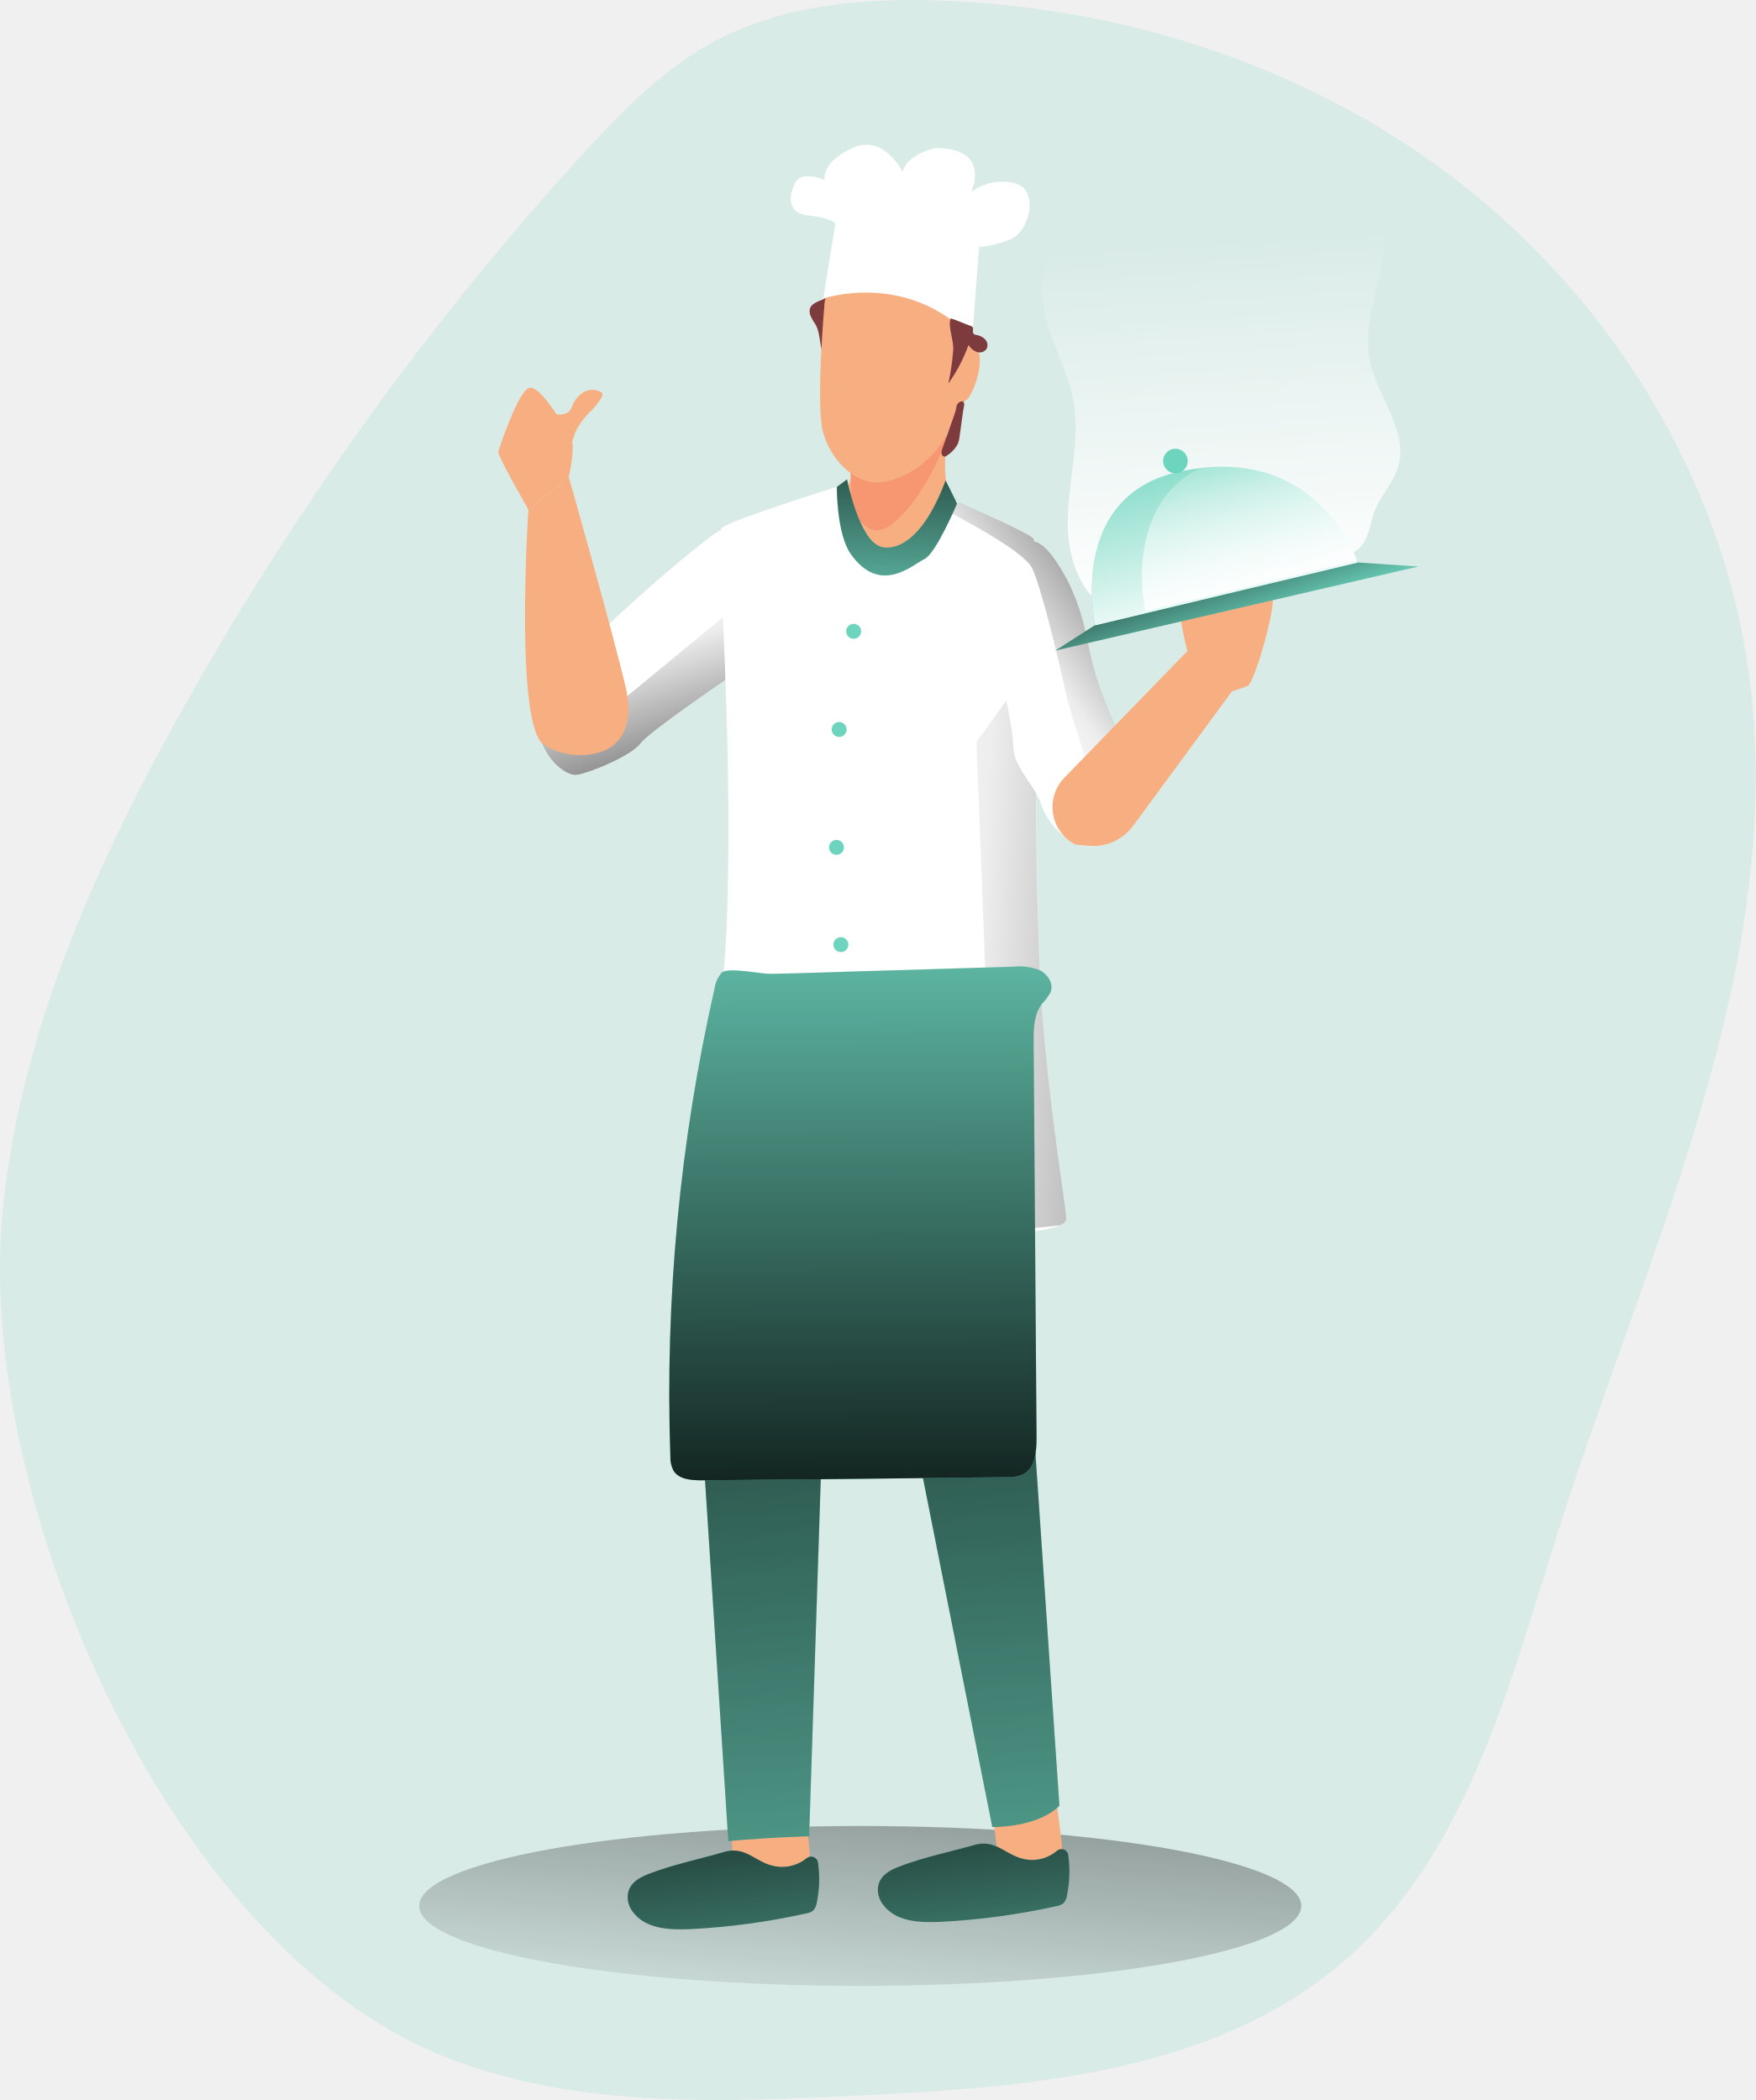
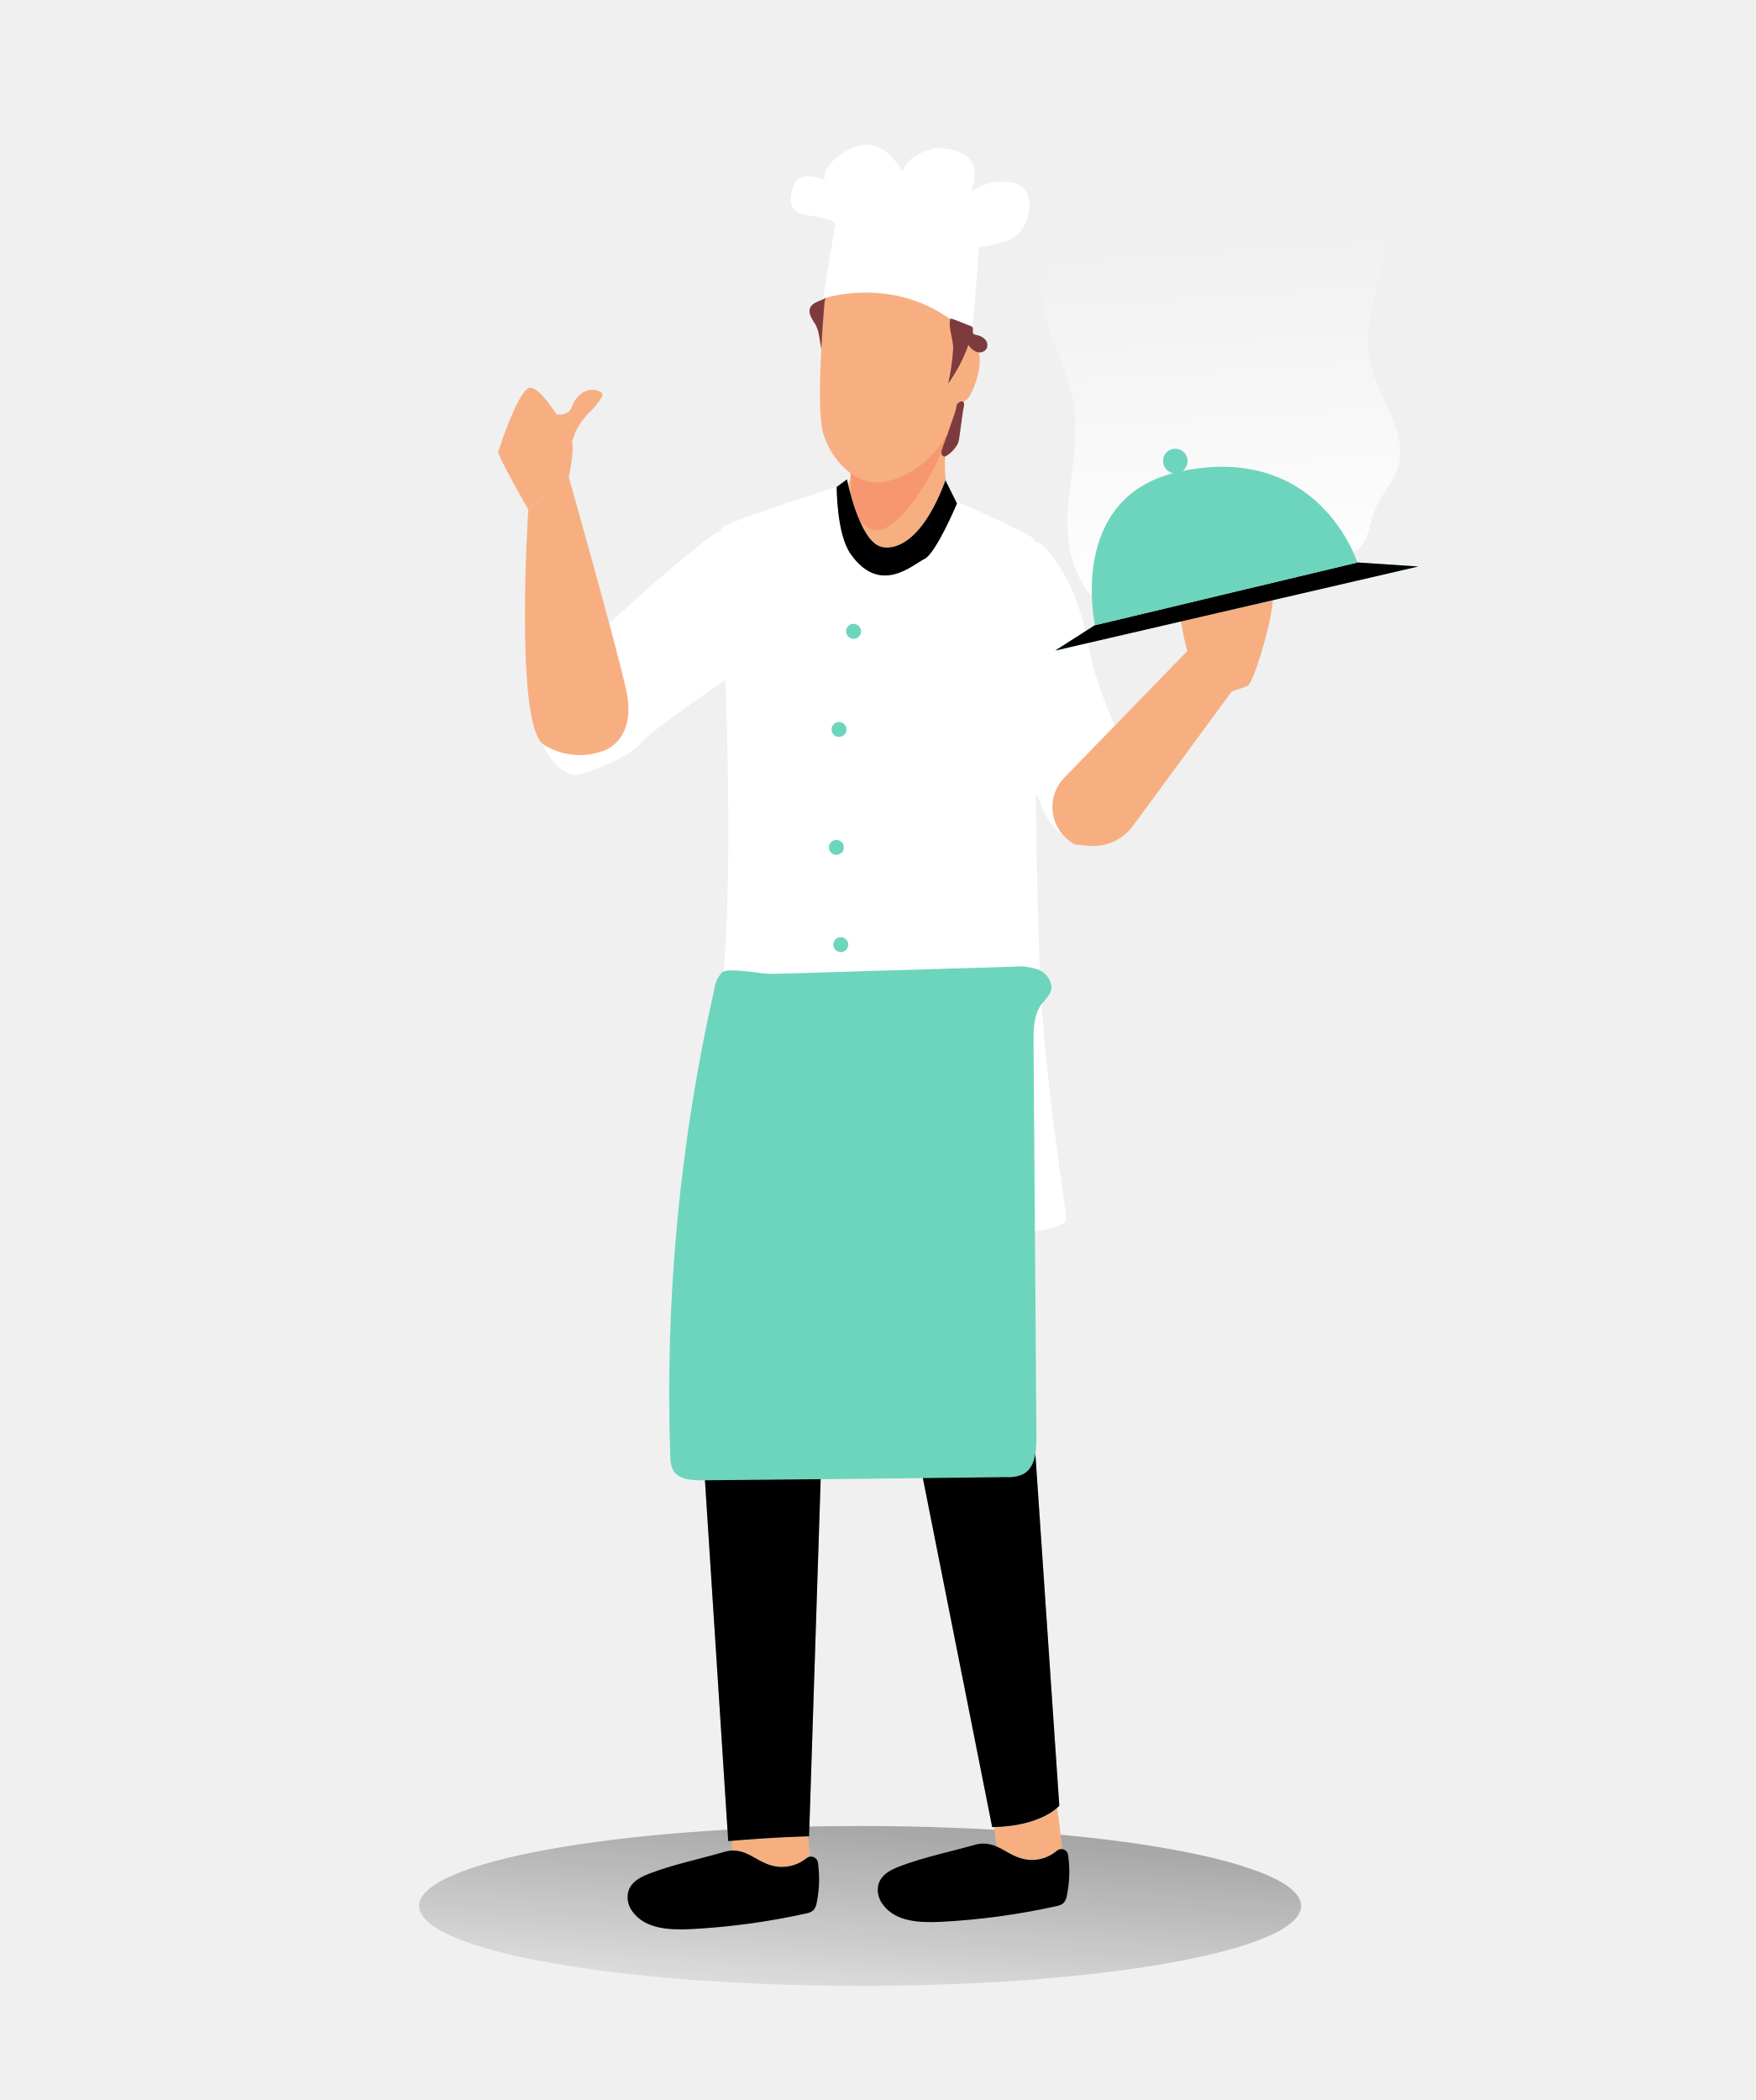
- <svg xmlns="http://www.w3.org/2000/svg" xmlns:xlink="http://www.w3.org/1999/xlink" id="Layer_1" data-name="Layer 1" viewBox="0 0 291.14 348.34">
+ <svg xmlns="http://www.w3.org/2000/svg" width="403" height="482" viewBox="0 0 403 482" fill="none">
+   <path d="M245.089 120.147C245.089 110.724 248.093 101.287 246.39 92.03C244.563 82.026 237.393 72.658 239.566 62.682C240.95 56.483 245.67 51.612 250.224 47.24L258.986 38.688C259.933 37.633 261.069 36.764 262.336 36.129C263.713 35.646 265.169 35.43 266.627 35.492C275.726 35.326 284.82 35.418 293.91 35.769C301.44 36.045 309.925 36.986 314.576 42.909C318.729 48.278 318.3 55.888 316.833 62.544C315.365 69.199 313.109 75.979 314.438 82.663C316.127 91.145 323.477 99.004 320.916 107.265C319.809 110.876 316.93 113.699 315.573 117.228C314.452 120.133 314.3 123.579 312.085 125.765C310.49 127.078 308.583 127.955 306.548 128.311C292.014 132.158 277.479 137.001 262.89 140.46C250.889 143.324 245.047 130.857 245.089 120.147Z" fill="url(#paint0_linear)" />
+   <path d="M197.472 455.806C253.386 455.806 298.713 447.592 298.713 437.459C298.713 427.325 253.386 419.111 197.472 419.111C141.558 419.111 96.231 427.325 96.231 437.459C96.231 447.592 141.558 455.806 197.472 455.806Z" fill="url(#paint1_linear)" />
+   <path d="M184.682 415.264C184.682 415.264 186.869 429.585 185.692 431.218C184.516 432.851 177.636 432.297 173.4 431.37C169.165 430.443 168.14 424.95 168.14 424.95L167.85 420.439L184.682 415.264Z" fill="#F7AF81" />
+   <path d="M242.016 410.296C242.016 410.296 244.784 427.814 243.843 429.336C242.902 430.858 236.41 430.623 232.631 430.166C228.852 429.71 228.368 420.134 228.368 420.134L227.731 416.219L242.016 410.296Z" fill="#F7AF81" />
+   <path d="M186.011 72.354C186.325 73.08 186.714 73.771 187.173 74.416C188.627 76.975 187.921 80.463 189.72 82.801C190.163 80.919 193.873 67.691 192.115 66.833C191.7 66.625 189.513 68.452 189.001 68.687C187.423 69.365 185.222 69.905 186.011 72.354Z" fill="#7D3B3D" />
+   <path d="M232.672 239.298L236.271 312.717L243.193 414.448C243.193 414.448 239.22 419.208 227.786 419.36L207.217 315.831L197.527 263.25L189.222 314.572L185.748 421.477C185.748 421.477 177.678 421.643 167.185 422.584L160.389 317.173L167.116 235.534L232.672 239.298Z" fill="#6DD5BE" />
+   <path d="M232.672 239.298L236.271 312.717L243.193 414.448C243.193 414.448 239.22 419.208 227.786 419.36L207.217 315.831L197.527 263.25L189.222 314.572L185.748 421.477C185.748 421.477 177.678 421.643 167.185 422.584L160.389 317.173L167.116 235.534L232.672 239.298Z" fill="url(#paint2_linear)" />
+   <path d="M174.065 120.41L167.767 155.21C167.199 155.584 149.149 167.83 147.004 170.652C144.858 173.475 135.708 177.267 132.58 177.82C129.452 178.373 122.489 172.424 123.61 163.346C124.731 154.269 160.984 124.188 164.777 122.043C168.57 119.898 174.065 120.41 174.065 120.41Z" fill="white" />
+   <path d="M169.995 138.343L167.767 155.21C167.199 155.584 149.149 167.83 147.004 170.652C144.858 173.475 135.708 177.267 132.58 177.82C129.452 178.373 122.489 172.424 123.61 163.346L142.989 160.579L169.995 138.343Z" fill="url(#paint3_linear)" />
+   <path d="M244.757 279.758C244.757 280.311 244.217 280.795 243.372 281.21C237.434 284.061 213.958 283.521 199.465 282.055C198.081 281.916 197.666 261.977 197.666 261.977C197.666 261.977 192.572 281.197 191.409 280.961C178.868 278.581 157.454 276.118 157.454 276.118C162.592 255.596 165.707 234.621 166.756 213.492C168.597 171.192 164.265 122.306 165.635 121.199C168.113 119.206 192.087 111.762 192.087 111.762L217.003 113.92L220.062 115.304C225.322 117.629 235.676 122.223 237.254 123.606C237.337 123.606 237.393 123.911 237.448 124.312C237.614 125.557 237.697 128.366 237.739 132.393C237.836 141.802 237.739 157.839 237.822 176.173C237.822 178.111 237.822 180.075 237.822 182.068C237.933 195.241 238.196 209.341 238.722 222.846C239.718 248.029 244.895 277.862 244.757 279.758Z" fill="white" />
+   <path d="M244.757 279.758C244.757 280.311 244.217 280.795 243.372 281.21C237.124 281.986 230.841 282.448 224.547 282.594L227.786 264.412L224.146 170.32L233.448 157.397L237.766 176.187C237.766 191.007 238.071 207.334 238.694 222.86C239.718 248.029 244.895 277.862 244.757 279.758Z" fill="url(#paint4_linear)" />
+   <path d="M258.087 190.702C255.747 194.162 250.723 195.102 246.875 193.47C244.985 192.568 243.302 191.287 241.93 189.707C240.558 188.126 239.527 186.279 238.901 184.282C238.606 183.483 238.236 182.714 237.794 181.985C235.87 178.692 232.783 175.219 232.645 171.856C232.271 163.872 229.309 155.902 229.295 147.904C229.295 141.747 233.448 135.105 235.676 128.781C236.221 127.299 236.633 125.771 236.908 124.215C237.069 124.195 237.232 124.195 237.393 124.215C240.438 124.603 244.175 131.452 245.324 133.721C247.266 137.753 248.662 142.024 249.477 146.424C251.249 155.266 252.937 159.486 256.398 167.788C257.63 170.694 258.045 178.484 258.889 181.528C259.422 183.025 259.626 184.62 259.488 186.203C259.349 187.786 258.871 189.32 258.087 190.702Z" fill="white" />
+   <path d="M256.481 167.83L249.906 176.132C249.906 176.132 245.67 163.997 244.48 158.241C243.4 153.149 239.953 138.578 237.697 132.338C237.468 131.663 237.2 131.002 236.894 130.359C236.569 129.788 236.163 129.266 235.69 128.809C231.178 124.284 217.488 117.338 217.488 117.338L220.021 115.263C225.281 117.587 235.635 122.181 237.213 123.565C237.296 123.565 237.351 123.869 237.406 124.271C240.452 124.658 244.189 131.507 245.338 133.777C247.279 137.808 248.676 142.08 249.491 146.479C251.262 155.307 252.951 159.527 256.481 167.83Z" fill="url(#paint5_linear)" />
+   <path d="M217.751 95.711C217.751 95.711 216.159 107.306 217.432 111.596C218.706 115.885 212.809 128.74 204.075 129.584C195.34 130.428 193.998 115.526 193.831 113.782C193.665 112.039 196.226 110.918 194.953 106.628C193.679 102.339 216.408 90.55 217.751 95.711Z" fill="#F7AF81" />
+   <path d="M194.953 106.573C195.659 110.091 195.536 113.724 194.593 117.186C196.904 118.943 199.036 121.96 201.514 121.725C206.746 121.254 214.221 109.562 217.003 101.398C217.003 101.246 217.1 101.094 217.142 100.941C217.391 98.008 217.695 95.711 217.695 95.711C216.408 90.55 193.693 102.284 194.953 106.573Z" fill="#F69771" />
+   <path d="M189.222 70.278C189.222 70.278 187.243 93.068 188.931 99.212C190.62 105.355 195.852 110.683 201.099 110.738C206.345 110.793 214.304 106.49 217.889 98.631C221.474 90.771 223.426 71.51 222.582 68.867C221.737 66.224 216.519 57.88 202.497 59.015C192.849 59.79 189.264 66.778 189.222 70.278Z" fill="#F7AF81" />
+   <path d="M219.273 83.258C219.273 83.258 219.675 77.93 223.329 79.369C226.983 80.808 223.481 90.799 221.806 91.823C221.07 92.38 220.193 92.721 219.273 92.805" fill="#F7AF81" />
+   <path d="M138.38 172.396C138.38 172.396 146.505 170.196 143.668 157.922C140.83 145.649 130.573 109.493 130.573 109.493L121.285 116.951C121.285 116.951 118.06 166.584 124.842 170.915C126.836 172.18 129.092 172.971 131.439 173.227C133.786 173.484 136.16 173.2 138.38 172.396Z" fill="#F7AF81" />
+   <path d="M130.573 109.534C130.573 109.534 131.957 103.114 131.293 101.398C130.628 99.682 123.846 87.381 121.174 89.166C118.503 90.951 114.682 102.809 114.378 103.612C114.073 104.414 121.285 116.951 121.285 116.951L130.573 109.534Z" fill="#F7AF81" />
+   <path d="M260.163 189.485L283.238 158.088L282.56 139.159L244.217 178.623C243.195 179.717 242.44 181.032 242.013 182.467C241.585 183.901 241.496 185.415 241.752 186.89C242.008 188.365 242.603 189.76 243.489 190.967C244.376 192.173 245.53 193.158 246.861 193.843L249.712 194.134C251.709 194.345 253.726 194.026 255.561 193.21C257.396 192.394 258.983 191.109 260.163 189.485Z" fill="#F7AF81" />
+   <path d="M280.123 159.32C282.279 158.876 284.392 158.241 286.435 157.424C288.124 156.525 293.495 137.36 291.972 136.087C290.45 134.814 284.138 131.217 282.38 132.379C280.622 133.541 271.14 142.646 271.14 142.646C271.14 142.646 273.825 161.229 280.123 159.32Z" fill="#F7AF81" />
+   <path d="M192.101 111.762L194.441 110.032C194.441 110.032 197.209 124.077 202.22 125.488C202.22 125.488 210.207 128.615 217.072 110.267L219.702 115.567C219.702 115.567 214.844 127.08 212.228 128.297C209.611 129.515 202.04 136.848 195.243 127.08C192.018 122.389 192.101 111.762 192.101 111.762Z" fill="#6DD5BE" />
+   <path d="M192.101 111.762L194.441 110.032C194.441 110.032 197.209 124.077 202.22 125.488C202.22 125.488 210.207 128.615 217.072 110.267L219.702 115.567C219.702 115.567 214.844 127.08 212.228 128.297C209.611 129.515 202.04 136.848 195.243 127.08C192.018 122.389 192.101 111.762 192.101 111.762Z" fill="url(#paint6_linear)" />
+   <path d="M134.864 95.116C136.164 93.954 137.279 92.6 138.172 91.103C138.308 90.874 138.348 90.6 138.283 90.342C138.199 90.183 138.069 90.052 137.909 89.969C137.32 89.635 136.655 89.46 135.978 89.46C135.301 89.46 134.636 89.635 134.047 89.969C132.868 90.65 131.951 91.707 131.445 92.971C131.27 93.51 130.998 94.011 130.642 94.452C130.184 94.788 129.654 95.012 129.094 95.106C128.534 95.199 127.959 95.16 127.417 94.991C127.147 94.901 126.856 94.901 126.586 94.991C126.157 95.213 126.102 95.794 126.143 96.278C126.268 97.787 128.178 102.92 130.393 102.533C131.307 102.367 131.777 99.765 132.151 99.032C132.872 97.609 133.785 96.291 134.864 95.116Z" fill="#F7AF81" />
+   <path d="M188.987 68.521C188.987 68.521 208.366 61.935 223.163 77.695L224.755 56.704C227.182 56.469 229.563 55.891 231.828 54.989C236.271 53.37 238.749 43.684 233.032 42.065C231.304 41.623 229.499 41.575 227.75 41.925C226.001 42.275 224.353 43.013 222.928 44.085C222.928 44.085 227.786 33.984 214.747 33.984C214.747 33.984 208.38 35.188 207.175 39.436C207.175 39.436 202.926 30.649 195.659 33.984C188.391 37.319 189.291 41.248 189.291 41.248C189.291 41.248 184.128 39.131 182.619 41.857C181.11 44.583 180.446 48.873 185.388 49.44C193.264 50.339 191.658 51.958 191.658 51.958L188.987 68.521Z" fill="white" />
+   <path d="M217.695 88.031C219.64 85.306 221.201 82.326 222.332 79.176C222.766 79.922 223.447 80.494 224.256 80.795C224.662 80.933 225.102 80.934 225.507 80.796C225.913 80.659 226.262 80.39 226.499 80.034C226.664 79.682 226.718 79.288 226.654 78.905C226.59 78.522 226.41 78.167 226.139 77.889C225.592 77.335 224.876 76.979 224.104 76.879C223.887 76.862 223.679 76.78 223.509 76.644C223.149 76.256 223.509 75.578 223.301 75.135C223.132 74.939 222.904 74.803 222.651 74.748C221.391 74.333 219.426 73.364 218.207 73.087C217.571 75.121 218.969 78.069 218.816 80.296C218.63 82.898 218.256 85.484 217.695 88.031Z" fill="#7D3B3D" />
+   <path d="M220.298 100.028C220.249 100.623 220.123 101.209 219.924 101.772C219.348 102.899 218.484 103.854 217.418 104.539C217.271 104.667 217.096 104.757 216.906 104.802C216.715 104.8 216.531 104.729 216.389 104.602C216.246 104.474 216.155 104.3 216.131 104.11C216.092 103.726 216.159 103.338 216.325 102.989L219.01 95.379C219.225 94.817 219.391 94.239 219.509 93.649C219.53 93.373 219.596 93.102 219.702 92.847C219.896 92.473 220.574 91.933 221.087 92.183C221.599 92.431 221.17 93.843 221.087 94.313L220.298 100.028Z" fill="#7D3B3D" />
+   <path d="M242.265 149.316L325.595 130.027L311.683 129.1L251.346 143.504L242.265 149.316Z" fill="#6DD5BE" />
+   <path d="M242.265 149.316L325.595 130.027L311.683 129.1L251.346 143.504L242.265 149.316Z" fill="url(#paint7_linear)" />
+   <path d="M251.401 143.518C251.401 143.518 244.784 113.893 270.78 108.247C302.907 101.329 311.628 129.114 311.628 129.114L251.401 143.518Z" fill="#6DD5BE" />
+   <path d="M311.683 129.114L251.401 143.518C251.401 143.518 244.784 113.893 270.78 108.247C272.316 107.915 273.797 107.666 275.223 107.486C301.523 104.138 310.258 125.295 311.476 128.657L311.683 129.114Z" fill="url(#paint8_linear)" />
+   <path d="M311.517 128.657L262.876 140.28C262.876 140.28 257.588 116.466 275.334 107.486C301.509 104.138 310.299 125.253 311.517 128.657Z" fill="url(#paint9_linear)" />
+   <path d="M269.825 108.635C271.384 108.635 272.649 107.371 272.649 105.812C272.649 104.253 271.384 102.989 269.825 102.989C268.265 102.989 267.001 104.253 267.001 105.812C267.001 107.371 268.265 108.635 269.825 108.635Z" fill="#6DD5BE" />
+   <path d="M149.038 430.056C146.63 430.969 144.083 432.38 144.083 435.466C144.098 436.687 144.516 437.87 145.273 438.828C148.222 442.786 153.675 442.98 158.465 442.786C167.404 442.329 176.289 441.125 185.028 439.188C185.625 439.103 186.191 438.87 186.675 438.51C187.137 437.993 187.428 437.345 187.506 436.656C188.123 433.646 188.217 430.552 187.782 427.51C187.744 427.229 187.631 426.964 187.457 426.741C187.283 426.518 187.052 426.345 186.79 426.24C186.527 426.134 186.241 426.1 185.961 426.141C185.68 426.182 185.416 426.296 185.194 426.472C183.458 427.897 181.249 428.618 179.007 428.492C173.677 428.146 171.643 423.483 166.203 425.074C160.541 426.721 154.506 427.952 149.038 430.056Z" fill="#6DD5BE" />
+   <path d="M206.483 428.395C204.075 429.308 201.528 430.72 201.514 433.792C201.54 435.018 201.962 436.202 202.718 437.168C205.653 441.125 211.12 441.319 215.91 441.111C224.849 440.654 233.734 439.451 242.473 437.514C243.071 437.434 243.639 437.201 244.12 436.836C244.587 436.322 244.878 435.672 244.95 434.982C245.571 431.939 245.66 428.812 245.213 425.739C245.176 425.467 245.067 425.211 244.898 424.995C244.729 424.78 244.505 424.613 244.251 424.511C243.996 424.41 243.719 424.378 243.448 424.419C243.177 424.459 242.922 424.571 242.708 424.742C240.975 426.235 238.736 427.008 236.451 426.901C231.122 426.541 229.074 421.892 223.647 423.469C217.986 425.06 212.006 426.292 206.483 428.395Z" fill="#6DD5BE" />
+   <path d="M149.038 430.056C146.63 430.969 144.083 432.38 144.083 435.466C144.098 436.687 144.516 437.87 145.273 438.828C148.222 442.786 153.675 442.98 158.465 442.786C167.404 442.329 176.289 441.125 185.028 439.188C185.625 439.103 186.191 438.87 186.675 438.51C187.137 437.993 187.428 437.345 187.506 436.656C188.123 433.646 188.217 430.552 187.782 427.51C187.744 427.229 187.631 426.964 187.457 426.741C187.283 426.518 187.052 426.345 186.79 426.24C186.527 426.134 186.241 426.1 185.961 426.141C185.68 426.182 185.416 426.296 185.194 426.472C183.458 427.897 181.249 428.618 179.007 428.492C173.677 428.146 171.643 423.483 166.203 425.074C160.541 426.721 154.506 427.952 149.038 430.056Z" fill="url(#paint10_linear)" />
+   <path d="M206.483 428.395C204.075 429.308 201.528 430.72 201.514 433.792C201.54 435.018 201.962 436.202 202.718 437.168C205.653 441.125 211.12 441.319 215.91 441.111C224.849 440.654 233.734 439.451 242.473 437.514C243.071 437.434 243.639 437.201 244.12 436.836C244.587 436.322 244.878 435.672 244.95 434.982C245.571 431.939 245.66 428.812 245.213 425.739C245.176 425.467 245.067 425.211 244.898 424.995C244.729 424.78 244.505 424.613 244.251 424.511C243.996 424.41 243.719 424.378 243.448 424.419C243.177 424.459 242.922 424.571 242.708 424.742C240.975 426.235 238.736 427.008 236.451 426.901C231.122 426.541 229.074 421.892 223.647 423.469C217.986 425.06 212.006 426.292 206.483 428.395Z" fill="url(#paint11_linear)" />
+   <path d="M195.963 146.617C196.911 146.617 197.68 145.849 197.68 144.902C197.68 143.954 196.911 143.186 195.963 143.186C195.015 143.186 194.247 143.954 194.247 144.902C194.247 145.849 195.015 146.617 195.963 146.617Z" fill="#6DD5BE" />
+   <path d="M192.627 169.144C193.575 169.144 194.344 168.376 194.344 167.428C194.344 166.481 193.575 165.713 192.627 165.713C191.679 165.713 190.911 166.481 190.911 167.428C190.911 168.376 191.679 169.144 192.627 169.144Z" fill="#6DD5BE" />
+   <path d="M192.018 196.209C192.966 196.209 193.735 195.441 193.735 194.494C193.735 193.546 192.966 192.778 192.018 192.778C191.07 192.778 190.302 193.546 190.302 194.494C190.302 195.441 191.07 196.209 192.018 196.209Z" fill="#6DD5BE" />
+   <path d="M193.029 218.529C193.977 218.529 194.745 217.76 194.745 216.813C194.745 215.865 193.977 215.097 193.029 215.097C192.081 215.097 191.312 215.865 191.312 216.813C191.312 217.76 192.081 218.529 193.029 218.529Z" fill="#6DD5BE" />
+   <path d="M193.43 251.862C194.378 251.862 195.146 251.094 195.146 250.146C195.146 249.199 194.378 248.43 193.43 248.43C192.482 248.43 191.714 249.199 191.714 250.146C191.714 251.094 192.482 251.862 193.43 251.862Z" fill="#6DD5BE" />
+   <path d="M232.686 221.877C234.73 221.655 236.797 221.935 238.708 222.694C240.549 223.621 241.919 225.821 241.172 227.73C240.65 228.699 239.987 229.585 239.206 230.359C237.323 232.808 237.254 236.143 237.282 239.243L237.946 330.055C237.946 333.155 237.642 336.877 234.901 338.358C233.664 338.895 232.316 339.128 230.97 339.036C207.669 339.331 184.373 339.575 161.081 339.769C158.659 339.769 155.793 339.575 154.561 337.486C154.066 336.456 153.833 335.32 153.883 334.179C152.646 298.166 156.047 262.143 164.002 226.997C164.184 225.624 164.756 224.333 165.649 223.275C167.033 221.891 174.757 223.565 176.833 223.524C183.131 223.413 189.416 223.164 195.7 222.984L232.686 221.877Z" fill="#6DD5BE" />
+   <path d="M232.686 221.877C234.73 221.655 236.797 221.935 238.708 222.694C240.549 223.621 241.919 225.821 241.172 227.73C240.65 228.699 239.987 229.585 239.206 230.359C237.323 232.808 237.254 236.143 237.282 239.243L237.946 330.055C237.946 333.155 237.642 336.877 234.901 338.358C233.664 338.895 232.316 339.128 230.97 339.036C207.669 339.331 184.373 339.575 161.081 339.769C158.659 339.769 155.793 339.575 154.561 337.486C154.066 336.456 153.833 335.32 153.883 334.179C152.646 298.166 156.047 262.143 164.002 226.997C164.184 225.624 164.756 224.333 165.649 223.275C167.033 221.891 174.757 223.565 176.833 223.524C183.131 223.413 189.416 223.164 195.7 222.984L232.686 221.877Z" fill="url(#paint12_linear)" />
  <defs>
-     <linearGradient id="linear-gradient" x1="260.4" y1="40.96" x2="264.34" y2="102.27" gradientUnits="userSpaceOnUse">
-       <stop offset="0.02" stop-color="#fff" stop-opacity="0" />
-       <stop offset="0.39" stop-color="#fff" stop-opacity="0.39" />
-       <stop offset="1" stop-color="#fff" />
+     <linearGradient id="paint0_linear" x1="278.255" y1="53.245" x2="283.704" y2="138.08" gradientUnits="userSpaceOnUse">
+       <stop offset="0.02" stop-color="white" stop-opacity="0" />
+       <stop offset="0.39" stop-color="white" stop-opacity="0.39" />
+       <stop offset="1" stop-color="white" />
    </linearGradient>
-     <linearGradient id="linear-gradient-2" x1="150.19" y1="215.22" x2="139.69" y2="355.98" gradientUnits="userSpaceOnUse">
+     <linearGradient id="paint1_linear" x1="207.895" y1="297.801" x2="193.371" y2="492.572" gradientUnits="userSpaceOnUse">
      <stop offset="0.01" />
      <stop offset="0.83" stop-opacity="0.07" />
      <stop offset="1" stop-opacity="0" />
    </linearGradient>
-     <linearGradient id="linear-gradient-3" x1="195.88" y1="142.84" x2="216.9" y2="404.31" xlink:href="#linear-gradient-2" />
-     <linearGradient id="linear-gradient-4" x1="178.32" y1="151.93" x2="161.97" y2="102.87" xlink:href="#linear-gradient-2" />
-     <linearGradient id="linear-gradient-5" x1="310.71" y1="166.02" x2="203.84" y2="160.32" xlink:href="#linear-gradient-2" />
-     <linearGradient id="linear-gradient-6" x1="264.7" y1="82.36" x2="221.78" y2="113.02" xlink:href="#linear-gradient-2" />
-     <linearGradient id="linear-gradient-7" x1="208.7" y1="61.77" x2="207.39" y2="113.89" xlink:href="#linear-gradient-2" />
-     <linearGradient id="linear-gradient-8" x1="199.44" y1="84.11" x2="207.32" y2="107.47" xlink:href="#linear-gradient-2" />
-     <linearGradient id="linear-gradient-9" x1="255.26" y1="72.5" x2="264.02" y2="105.79" xlink:href="#linear-gradient" />
-     <linearGradient id="linear-gradient-10" x1="259.56" y1="71.92" x2="268.06" y2="104.24" xlink:href="#linear-gradient" />
-     <linearGradient id="linear-gradient-11" x1="175.68" y1="280.68" x2="185.32" y2="371.49" xlink:href="#linear-gradient-2" />
-     <linearGradient id="linear-gradient-12" x1="217.06" y1="278.33" x2="226.69" y2="369.14" xlink:href="#linear-gradient-2" />
-     <linearGradient id="linear-gradient-13" x1="202.28" y1="271.73" x2="201.85" y2="128.07" xlink:href="#linear-gradient-2" />
+     <linearGradient id="paint2_linear" x1="16380" y1="26953.7" x2="25033.7" y2="74606" gradientUnits="userSpaceOnUse">
+       <stop offset="0.01" />
+       <stop offset="0.83" stop-opacity="0.07" />
+       <stop offset="1" stop-opacity="0" />
+     </linearGradient>
+     <linearGradient id="paint3_linear" x1="8416.43" y1="6141.51" x2="7851.85" y2="4147.58" gradientUnits="userSpaceOnUse">
+       <stop offset="0.01" />
+       <stop offset="0.83" stop-opacity="0.07" />
+       <stop offset="1" stop-opacity="0" />
+     </linearGradient>
+     <linearGradient id="paint4_linear" x1="6629.02" y1="20942.7" x2="4419.94" y2="20923.3" gradientUnits="userSpaceOnUse">
+       <stop offset="0.01" />
+       <stop offset="0.83" stop-opacity="0.07" />
+       <stop offset="1" stop-opacity="0" />
+     </linearGradient>
+     <linearGradient id="paint5_linear" x1="10539" y1="5128.45" x2="8449.05" y2="6084.85" gradientUnits="userSpaceOnUse">
+       <stop offset="0.01" />
+       <stop offset="0.83" stop-opacity="0.07" />
+       <stop offset="1" stop-opacity="0" />
+     </linearGradient>
+     <linearGradient id="paint6_linear" x1="5952.52" y1="1472.09" x2="5929.44" y2="2621.62" gradientUnits="userSpaceOnUse">
+       <stop offset="0.01" />
+       <stop offset="0.83" stop-opacity="0.07" />
+       <stop offset="1" stop-opacity="0" />
+     </linearGradient>
+     <linearGradient id="paint7_linear" x1="16861.5" y1="1829.46" x2="16904.3" y2="2351.94" gradientUnits="userSpaceOnUse">
+       <stop offset="0.01" />
+       <stop offset="0.83" stop-opacity="0.07" />
+       <stop offset="1" stop-opacity="0" />
+     </linearGradient>
+     <linearGradient id="paint8_linear" x1="15830.6" y1="2745.38" x2="16028.9" y2="4009.56" gradientUnits="userSpaceOnUse">
+       <stop offset="0.02" stop-color="white" stop-opacity="0" />
+       <stop offset="0.39" stop-color="white" stop-opacity="0.39" />
+       <stop offset="1" stop-color="white" />
+     </linearGradient>
+     <linearGradient id="paint9_linear" x1="13078.8" y1="2491.45" x2="13275" y2="3602.41" gradientUnits="userSpaceOnUse">
+       <stop offset="0.02" stop-color="white" stop-opacity="0" />
+       <stop offset="0.39" stop-color="white" stop-opacity="0.39" />
+       <stop offset="1" stop-color="white" />
+     </linearGradient>
+     <linearGradient id="paint10_linear" x1="7868.35" y1="5502.54" x2="7940.78" y2="7160.74" gradientUnits="userSpaceOnUse">
+       <stop offset="0.01" />
+       <stop offset="0.83" stop-opacity="0.07" />
+       <stop offset="1" stop-opacity="0" />
+     </linearGradient>
+     <linearGradient id="paint11_linear" x1="9747.57" y1="5439.44" x2="9819.36" y2="7091.38" gradientUnits="userSpaceOnUse">
+       <stop offset="0.01" />
+       <stop offset="0.83" stop-opacity="0.07" />
+       <stop offset="1" stop-opacity="0" />
+     </linearGradient>
+     <linearGradient id="paint12_linear" x1="17902.5" y1="32276.6" x2="17834.3" y2="15329.8" gradientUnits="userSpaceOnUse">
+       <stop offset="0.01" />
+       <stop offset="0.83" stop-opacity="0.07" />
+       <stop offset="1" stop-opacity="0" />
+     </linearGradient>
  </defs>
-   <path d="M132.74,343.49c21.65,8.74,45.72,7.74,69,6.6,29-1.41,60.4-3.82,82-23.62,19.55-17.92,26.3-45.79,34.48-71.32C333.29,208,356.77,160.41,349,111.46,344,80.28,326,51.88,301.48,32.78S246.14,3.66,215.33,2.57c-13.1-.46-26.69.76-38.21,7.17-8.08,4.5-14.68,11.3-21,18.18A496.45,496.45,0,0,0,89.33,120.7c-14.25,25.52-26.46,53-29.46,82.21C55,250,86.78,325,132.74,343.49Z" transform="translate(-59.38 -2.48)" fill="#6dd5be" opacity="0.18" style="isolation:isolate" />
-   <path d="M236.44,89.31c0-6.81,2.17-13.63.94-20.32-1.32-7.23-6.5-14-4.93-21.21,1-4.48,4.41-8,7.7-11.16l6.33-6.18a8.17,8.17,0,0,1,2.42-1.85,8.31,8.31,0,0,1,3.1-.46q9.86-.18,19.71.2c5.44.2,11.57.88,14.93,5.16,3,3.88,2.69,9.38,1.63,14.19s-2.69,9.71-1.73,14.54c1.22,6.13,6.53,11.81,4.68,17.78-.8,2.61-2.88,4.65-3.86,7.2-.81,2.1-.92,4.59-2.52,6.17a8.63,8.63,0,0,1-4,1.84c-10.5,2.78-21,6.28-31.54,8.78C240.63,106.06,236.41,97.05,236.44,89.31Z" transform="translate(-59.38 -2.48)" fill="url(#linear-gradient)" />
-   <ellipse cx="142.66" cy="316.15" rx="73.14" ry="13.26" fill="url(#linear-gradient-2)" />
-   <path d="M192.8,302.59s1.58,10.35.73,11.53-5.82.78-8.88.11-3.8-4.64-3.8-4.64l-.21-3.26Z" transform="translate(-59.38 -2.48)" fill="#f7af81" />
-   <path d="M234.22,299s2,12.66,1.32,13.76-5.37.93-8.1.6-3.08-7.25-3.08-7.25l-.46-2.83Z" transform="translate(-59.38 -2.48)" fill="#f7af81" />
-   <path d="M193.76,54.77a8.12,8.12,0,0,0,.84,1.49c1.05,1.85.54,4.37,1.84,6.06.32-1.36,3-10.92,1.73-11.54-.3-.15-1.88,1.17-2.25,1.34C194.78,52.61,193.19,53,193.76,54.77Z" transform="translate(-59.38 -2.48)" fill="#7d3b3d" />
-   <path d="M227.47,175.42l2.6,53.06,5,73.52s-2.87,3.44-11.13,3.55l-14.86-74.82-7-38-6,37.09-2.51,77.26s-5.83.12-13.41.8l-4.91-76.18,4.86-59Z" transform="translate(-59.38 -2.48)" fill="#6dd5be" />
-   <path d="M227.47,175.42l2.6,53.06,5,73.52s-2.87,3.44-11.13,3.55l-14.86-74.82-7-38-6,37.09-2.51,77.26s-5.83.12-13.41.8l-4.91-76.18,4.86-59Z" transform="translate(-59.38 -2.48)" fill="url(#linear-gradient-3)" />
-   <path d="M185.13,89.5l-4.55,25.15h0c-.41.27-13.45,9.12-15,11.16s-8.16,4.78-10.42,5.18-7.29-3.9-6.48-10.46,27-28.3,29.74-29.85S185.13,89.5,185.13,89.5Z" transform="translate(-59.38 -2.48)" fill="#fff" />
-   <path d="M182.19,102.46l-1.61,12.19h0c-.41.27-13.45,9.12-15,11.16s-8.16,4.78-10.42,5.18-7.29-3.9-6.48-10.46l14-2Z" transform="translate(-59.38 -2.48)" fill="url(#linear-gradient-4)" />
-   <path d="M236.2,204.66c0,.4-.39.75-1,1.05-4.29,2.06-21.25,1.67-31.72.61-1-.1-1.3-14.51-1.3-14.51s-3.68,13.89-4.52,13.72c-9.06-1.72-24.53-3.5-24.53-3.5a234.3,234.3,0,0,0,6.72-45.26c1.33-30.57-1.8-65.9-.81-66.7,1.79-1.44,19.11-6.82,19.11-6.82l18,1.56,2.21,1c3.8,1.68,11.28,5,12.42,6,.06,0,.1.22.14.51.12.9.18,2.93.21,5.84.07,6.8,0,18.39.06,31.64,0,1.4,0,2.82,0,4.26.08,9.52.27,19.71.65,29.47C232.56,181.73,236.3,203.29,236.2,204.66Z" transform="translate(-59.38 -2.48)" fill="#fff" />
-   <path d="M236.2,204.66c0,.4-.39.75-1,1.05a136,136,0,0,1-13.6,1l2.34-13.14-2.63-68,6.72-9.34,3.12,13.58c0,10.71.22,22.51.67,33.73C232.56,181.73,236.3,203.29,236.2,204.66Z" transform="translate(-59.38 -2.48)" fill="url(#linear-gradient-5)" />
-   <path d="M245.83,140.3c-1.69,2.5-5.32,3.18-8.1,2a11,11,0,0,1-5.76-6.64,9.65,9.65,0,0,0-.8-1.66c-1.39-2.38-3.62-4.89-3.72-7.32-.27-5.77-2.41-11.53-2.42-17.31,0-4.45,3-9.25,4.61-13.82a19.31,19.31,0,0,0,.89-3.3,1.37,1.37,0,0,1,.35,0c2.2.28,4.9,5.23,5.73,6.87a36.47,36.47,0,0,1,3,9.18c1.28,6.39,2.5,9.44,5,15.44.89,2.1,1.19,7.73,1.8,9.93A8,8,0,0,1,245.83,140.3Z" transform="translate(-59.38 -2.48)" fill="#fff" />
-   <path d="M244.67,123.77l-4.75,6S236.86,121,236,116.84c-.78-3.68-3.27-14.21-4.9-18.72a13.39,13.39,0,0,0-.58-1.43,5,5,0,0,0-.87-1.12c-3.26-3.27-13.15-8.29-13.15-8.29l1.83-1.5c3.8,1.68,11.28,5,12.42,6,.06,0,.1.22.14.51,2.2.28,4.9,5.23,5.73,6.87a36.47,36.47,0,0,1,3,9.18C240.9,114.72,242.12,117.77,244.67,123.77Z" transform="translate(-59.38 -2.48)" fill="url(#linear-gradient-6)" />
-   <path d="M216.69,71.65s-1.15,8.38-.23,11.48-3.34,12.39-9.65,13-7.28-10.16-7.4-11.42,1.73-2.07.81-5.17S215.72,67.92,216.69,71.65Z" transform="translate(-59.38 -2.48)" fill="#f7af81" />
-   <path d="M200.22,79.5a16.69,16.69,0,0,1-.26,7.67c1.67,1.27,3.21,3.45,5,3.28,3.78-.34,9.18-8.79,11.19-14.69,0-.11.07-.22.1-.33.18-2.12.4-3.78.4-3.78C215.72,67.92,199.31,76.4,200.22,79.5Z" transform="translate(-59.38 -2.48)" fill="#f69771" />
-   <path d="M241.79,131.48" transform="translate(-59.38 -2.48)" fill="none" stroke="#000" stroke-miterlimit="10" stroke-width="0.55" />
-   <path d="M196.08,53.27s-1.43,16.47-.21,20.91,5,8.29,8.79,8.33,9.54-3.07,12.13-8.75,4-19.6,3.39-21.51-4.38-7.94-14.51-7.12C198.7,45.69,196.11,50.74,196.08,53.27Z" transform="translate(-59.38 -2.48)" fill="#f7af81" />
-   <path d="M217.79,62.65s.29-3.85,2.93-2.81.11,8.26-1.1,9a3.57,3.57,0,0,1-1.83.71" transform="translate(-59.38 -2.48)" fill="#f7af81" />
-   <path d="M159.35,127.07s5.87-1.59,3.82-10.46-9.46-35-9.46-35L147,87s-2.33,35.87,2.57,39A11.16,11.16,0,0,0,159.35,127.07Z" transform="translate(-59.38 -2.48)" fill="#f7af81" />
-   <path d="M153.71,81.64s1-4.64.52-5.88-5.38-10.13-7.31-8.84-4.69,9.86-4.91,10.44S147,87,147,87Z" transform="translate(-59.38 -2.48)" fill="#f7af81" />
-   <path d="M247.33,139.42,264,116.73l-.49-13.68-27.7,28.52a7,7,0,0,0,1.91,11l2.06.21A8.26,8.26,0,0,0,247.33,139.42Z" transform="translate(-59.38 -2.48)" fill="#f7af81" />
-   <path d="M261.75,117.62a26.89,26.89,0,0,0,4.56-1.37c1.22-.65,5.1-14.5,4-15.42s-5.66-3.52-6.93-2.68-8.12,7.42-8.12,7.42S257.2,119,261.75,117.62Z" transform="translate(-59.38 -2.48)" fill="#f7af81" />
-   <path d="M198.16,83.25,199.85,82s2,10.15,5.62,11.17c0,0,5.77,2.26,10.73-11L218.1,86s-3.51,8.32-5.4,9.2-7.36,6.18-12.27-.88C198.1,90.93,198.16,83.25,198.16,83.25Z" transform="translate(-59.38 -2.48)" fill="#6dd5be" />
-   <path d="M198.16,83.25,199.85,82s2,10.15,5.62,11.17c0,0,5.77,2.26,10.73-11L218.1,86s-3.51,8.32-5.4,9.2-7.36,6.18-12.27-.88C198.1,90.93,198.16,83.25,198.16,83.25Z" transform="translate(-59.38 -2.48)" fill="url(#linear-gradient-7)" />
-   <path d="M156.81,71.22a12.44,12.44,0,0,0,2.39-2.9.73.73,0,0,0,.08-.55.64.64,0,0,0-.27-.27,2.83,2.83,0,0,0-2.79,0,4.39,4.39,0,0,0-1.88,2.17,3.35,3.35,0,0,1-.58,1.07,2.62,2.62,0,0,1-2.33.39.94.94,0,0,0-.6,0c-.31.16-.35.58-.32.93.09,1.09,1.47,4.8,3.07,4.52.66-.12,1-2,1.27-2.53A12.61,12.61,0,0,1,156.81,71.22Z" transform="translate(-59.38 -2.48)" fill="#f7af81" />
-   <path d="M195.91,52s14-4.76,24.69,6.63l1.15-15.17a18.68,18.68,0,0,0,5.11-1.24c3.21-1.17,5-8.17.87-9.34a8.6,8.6,0,0,0-7.3,1.46s3.51-7.3-5.91-7.3c0,0-4.6.87-5.47,3.94,0,0-3.07-6.35-8.32-3.94s-4.6,5.25-4.6,5.25-3.73-1.53-4.82.44-1.57,5.07,2,5.48c5.69.65,4.53,1.82,4.53,1.82Z" transform="translate(-59.38 -2.48)" fill="#fff" />
-   <path d="M216.65,66.1A26.34,26.34,0,0,0,220,59.7a2.69,2.69,0,0,0,1.39,1.17,1.4,1.4,0,0,0,1.62-.55,1.38,1.38,0,0,0-.26-1.55,2.52,2.52,0,0,0-1.47-.73.78.78,0,0,1-.43-.17c-.26-.28,0-.77-.15-1.09a.86.86,0,0,0-.47-.28c-.91-.3-2.33-1-3.21-1.2-.46,1.47.55,3.6.44,5.21A39,39,0,0,1,216.65,66.1Z" transform="translate(-59.38 -2.48)" fill="#7d3b3d" />
-   <path d="M218.53,74.77a5,5,0,0,1-.27,1.26,5.17,5.17,0,0,1-1.81,2,.87.87,0,0,1-.37.19.57.57,0,0,1-.56-.5,1.53,1.53,0,0,1,.14-.81l1.94-5.5a7.76,7.76,0,0,0,.36-1.25,1.89,1.89,0,0,1,.14-.58c.14-.27.63-.66,1-.48s.06,1.2,0,1.54Z" transform="translate(-59.38 -2.48)" fill="#7d3b3d" />
-   <polygon points="175.02 107.91 235.22 93.97 225.17 93.3 181.58 103.71 175.02 107.91" fill="#6dd5be" />
-   <polygon points="175.02 107.91 235.22 93.97 225.17 93.3 181.58 103.71 175.02 107.91" fill="url(#linear-gradient-8)" />
-   <path d="M241,106.2S236.22,84.79,255,80.71c23.21-5,29.51,15.08,29.51,15.08Z" transform="translate(-59.38 -2.48)" fill="#6dd5be" />
-   <path d="M284.55,95.79,241,106.2S236.22,84.79,255,80.71c1.11-.24,2.18-.42,3.21-.55,19-2.42,25.31,12.87,26.19,15.3Z" transform="translate(-59.38 -2.48)" fill="url(#linear-gradient-9)" />
-   <path d="M284.43,95.46l-35.14,8.4s-3.82-17.21,9-23.7C277.2,77.74,283.55,93,284.43,95.46Z" transform="translate(-59.38 -2.48)" fill="url(#linear-gradient-10)" />
-   <circle cx="194.93" cy="76.47" r="2.04" fill="#6dd5be" />
-   <path d="M167.05,313.28c-1.74.66-3.58,1.68-3.58,3.91a4,4,0,0,0,.86,2.43c2.13,2.86,6.07,3,9.53,2.86a116,116,0,0,0,19.19-2.6,2.62,2.62,0,0,0,1.19-.49,2.42,2.42,0,0,0,.6-1.34,19.32,19.32,0,0,0,.2-6.61,1.16,1.16,0,0,0-1.87-.75,6.47,6.47,0,0,1-4.47,1.46c-3.85-.25-5.32-3.62-9.25-2.47C175.36,310.87,171,311.76,167.05,313.28Z" transform="translate(-59.38 -2.48)" fill="#6dd5be" />
-   <path d="M208.55,312.08c-1.74.66-3.58,1.68-3.59,3.9a4.1,4.1,0,0,0,.87,2.44c2.12,2.86,6.07,3,9.53,2.85a116,116,0,0,0,19.19-2.6,2.52,2.52,0,0,0,1.19-.49,2.36,2.36,0,0,0,.6-1.34,19.46,19.46,0,0,0,.19-6.68,1.12,1.12,0,0,0-1.81-.72A6.46,6.46,0,0,1,230.2,311c-3.85-.26-5.33-3.62-9.25-2.48C216.86,309.67,212.54,310.56,208.55,312.08Z" transform="translate(-59.38 -2.48)" fill="#6dd5be" />
-   <path d="M167.05,313.28c-1.74.66-3.58,1.68-3.58,3.91a4,4,0,0,0,.86,2.43c2.13,2.86,6.07,3,9.53,2.86a116,116,0,0,0,19.19-2.6,2.62,2.62,0,0,0,1.19-.49,2.42,2.42,0,0,0,.6-1.34,19.32,19.32,0,0,0,.2-6.61,1.16,1.16,0,0,0-1.87-.75,6.47,6.47,0,0,1-4.47,1.46c-3.85-.25-5.32-3.62-9.25-2.47C175.36,310.87,171,311.76,167.05,313.28Z" transform="translate(-59.38 -2.48)" fill="url(#linear-gradient-11)" />
-   <path d="M208.55,312.08c-1.74.66-3.58,1.68-3.59,3.9a4.1,4.1,0,0,0,.87,2.44c2.12,2.86,6.07,3,9.53,2.85a116,116,0,0,0,19.19-2.6,2.52,2.52,0,0,0,1.19-.49,2.36,2.36,0,0,0,.6-1.34,19.46,19.46,0,0,0,.19-6.68,1.12,1.12,0,0,0-1.81-.72A6.46,6.46,0,0,1,230.2,311c-3.85-.26-5.33-3.62-9.25-2.48C216.86,309.67,212.54,310.56,208.55,312.08Z" transform="translate(-59.38 -2.48)" fill="url(#linear-gradient-12)" />
-   <circle cx="141.57" cy="104.72" r="1.24" fill="#6dd5be" />
-   <circle cx="139.16" cy="121" r="1.24" fill="#6dd5be" />
-   <circle cx="138.72" cy="140.56" r="1.24" fill="#6dd5be" />
-   <circle cx="139.45" cy="156.69" r="1.24" fill="#6dd5be" />
-   <circle cx="139.74" cy="180.78" r="1.24" fill="#6dd5be" />
-   <path d="M227.48,162.83a9.12,9.12,0,0,1,4.35.59c1.33.67,2.32,2.26,1.78,3.64a8.06,8.06,0,0,1-1.42,1.9c-1.36,1.77-1.41,4.18-1.39,6.42l.48,65.63c0,2.24-.22,4.93-2.2,6a6.08,6.08,0,0,1-2.84.49q-25.25.32-50.49.53c-1.75,0-3.82-.14-4.71-1.65a5,5,0,0,1-.49-2.39,303.78,303.78,0,0,1,7.31-77.46,5.24,5.24,0,0,1,1.19-2.69c1-1,6.58.21,8.08.18,4.55-.08,9.09-.26,13.63-.39Z" transform="translate(-59.38 -2.48)" fill="#6dd5be" />
-   <path d="M227.48,162.83a9.12,9.12,0,0,1,4.35.59c1.33.67,2.32,2.26,1.78,3.64a8.06,8.06,0,0,1-1.42,1.9c-1.36,1.77-1.41,4.18-1.39,6.42l.48,65.63c0,2.24-.22,4.93-2.2,6a6.08,6.08,0,0,1-2.84.49q-25.25.32-50.49.53c-1.75,0-3.82-.14-4.71-1.65a5,5,0,0,1-.49-2.39,303.78,303.78,0,0,1,7.31-77.46,5.24,5.24,0,0,1,1.19-2.69c1-1,6.58.21,8.08.18,4.55-.08,9.09-.26,13.63-.39Z" transform="translate(-59.38 -2.48)" fill="url(#linear-gradient-13)" />
</svg>
